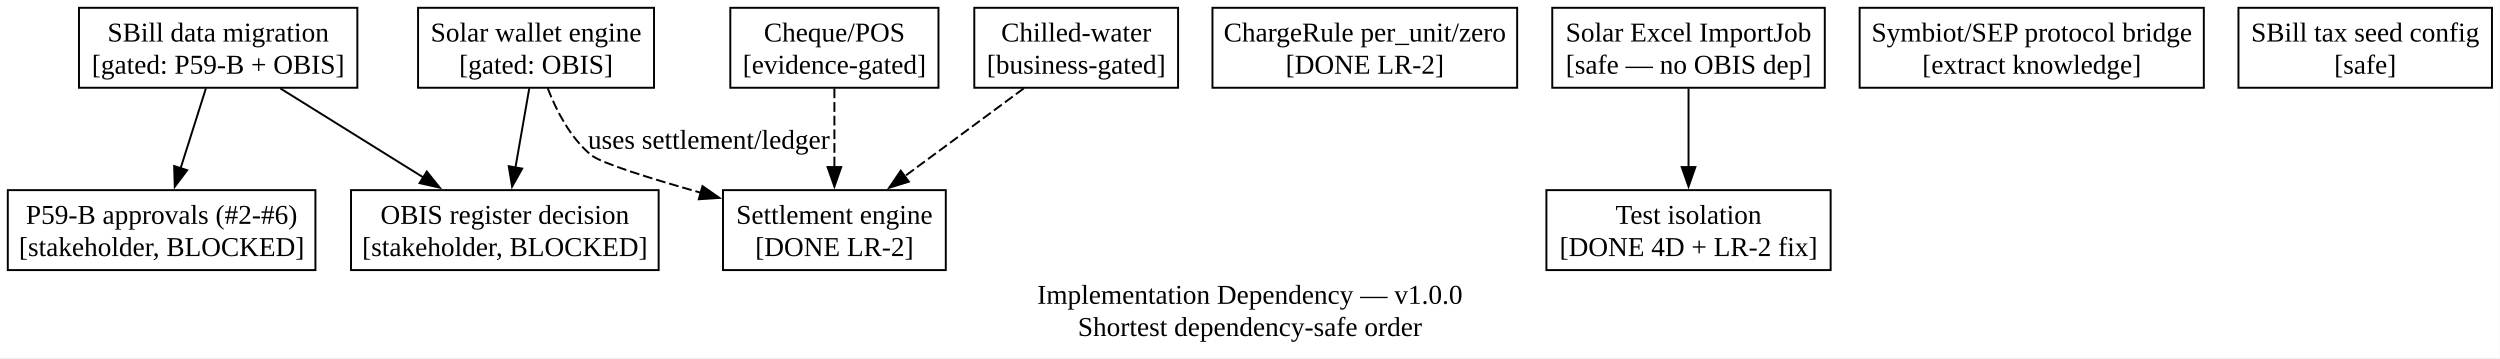
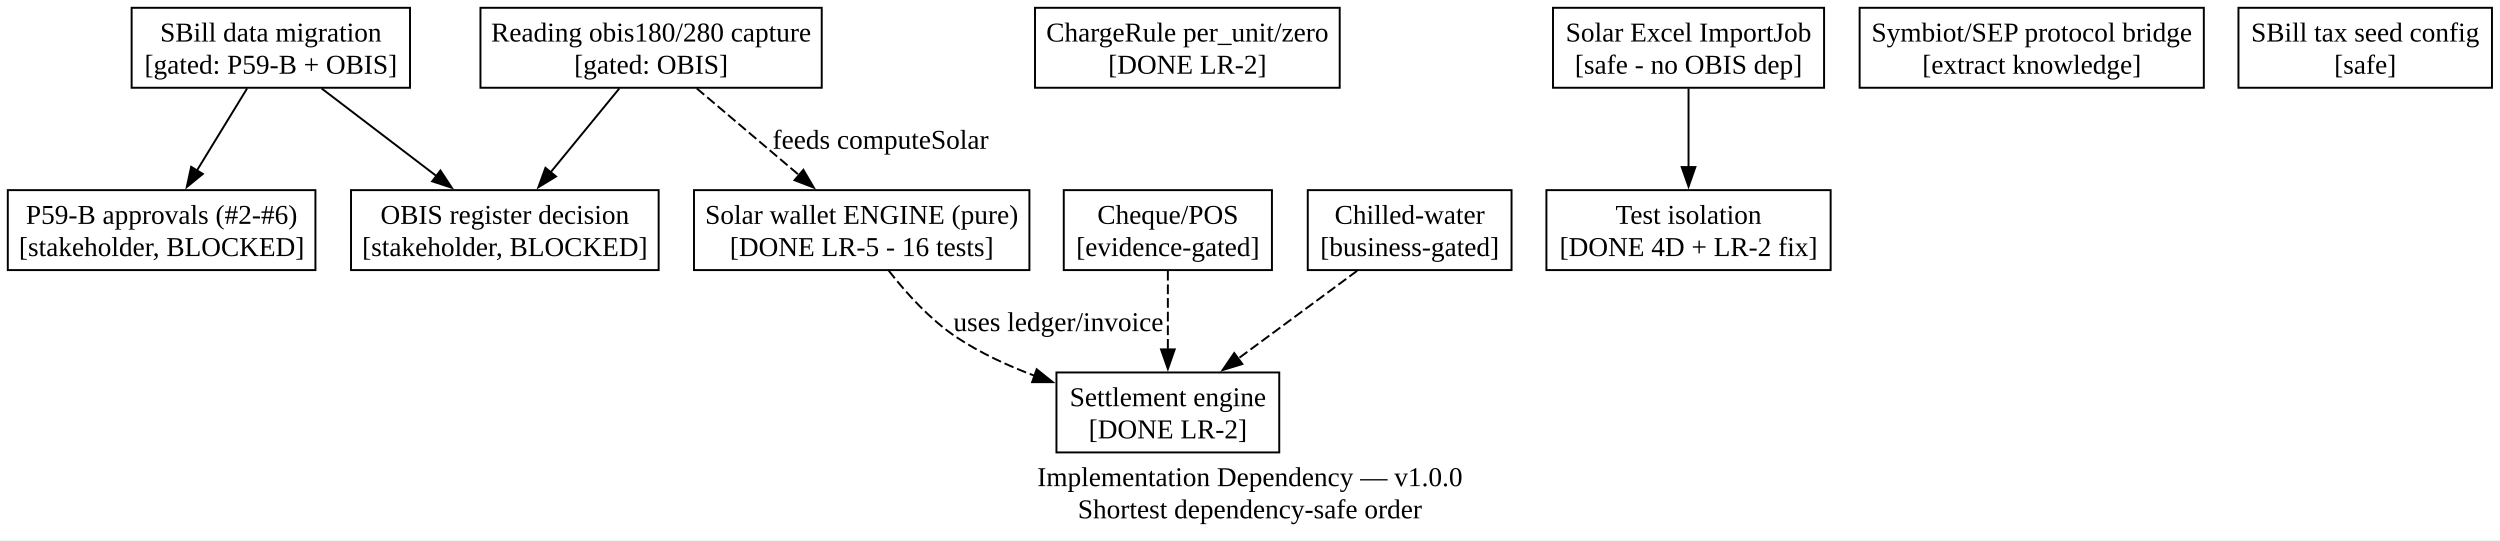
- <svg xmlns="http://www.w3.org/2000/svg" width="1282pt" height="184pt" viewBox="0.00 0.00 1282.00 184.00">
-   <g id="graph0" class="graph" transform="scale(1 1) rotate(0) translate(4 179.5)">
-     <polygon fill="white" stroke="none" points="-4,4 -4,-179.5 1277.88,-179.5 1277.88,4 -4,4" />
+ <svg xmlns="http://www.w3.org/2000/svg" width="1282pt" height="277pt" viewBox="0.00 0.00 1282.00 277.00">
+   <g id="graph0" class="graph" transform="scale(1 1) rotate(0) translate(4 273)">
+     <polygon fill="white" stroke="none" points="-4,4 -4,-273 1277.88,-273 1277.88,4 -4,4" />
    <text xml:space="preserve" text-anchor="middle" x="636.94" y="-23.7" font-family="Times New Roman,serif" font-size="14.00">Implementation Dependency — v1.0.0</text>
    <text xml:space="preserve" text-anchor="middle" x="636.94" y="-7.2" font-family="Times New Roman,serif" font-size="14.00">Shortest dependency-safe order</text>
    <g id="node1" class="node">
-       <polygon fill="none" stroke="black" points="157.75,-82 0,-82 0,-41 157.75,-41 157.75,-82" />
-       <text xml:space="preserve" text-anchor="middle" x="78.88" y="-64.7" font-family="Times New Roman,serif" font-size="14.00">P59-B approvals (#2-#6)</text>
-       <text xml:space="preserve" text-anchor="middle" x="78.88" y="-48.2" font-family="Times New Roman,serif" font-size="14.00">[stakeholder, BLOCKED]</text>
+       <polygon fill="none" stroke="black" points="157.75,-175.5 0,-175.5 0,-134.5 157.75,-134.5 157.75,-175.5" />
+       <text xml:space="preserve" text-anchor="middle" x="78.88" y="-158.2" font-family="Times New Roman,serif" font-size="14.00">P59-B approvals (#2-#6)</text>
+       <text xml:space="preserve" text-anchor="middle" x="78.88" y="-141.7" font-family="Times New Roman,serif" font-size="14.00">[stakeholder, BLOCKED]</text>
    </g>
    <g id="node2" class="node">
-       <polygon fill="none" stroke="black" points="333.75,-82 176,-82 176,-41 333.75,-41 333.75,-82" />
-       <text xml:space="preserve" text-anchor="middle" x="254.88" y="-64.7" font-family="Times New Roman,serif" font-size="14.00">OBIS register decision</text>
-       <text xml:space="preserve" text-anchor="middle" x="254.88" y="-48.2" font-family="Times New Roman,serif" font-size="14.00">[stakeholder, BLOCKED]</text>
+       <polygon fill="none" stroke="black" points="333.75,-175.5 176,-175.5 176,-134.5 333.75,-134.5 333.75,-175.5" />
+       <text xml:space="preserve" text-anchor="middle" x="254.88" y="-158.2" font-family="Times New Roman,serif" font-size="14.00">OBIS register decision</text>
+       <text xml:space="preserve" text-anchor="middle" x="254.88" y="-141.7" font-family="Times New Roman,serif" font-size="14.00">[stakeholder, BLOCKED]</text>
    </g>
    <g id="node3" class="node">
-       <polygon fill="none" stroke="black" points="481,-82 366.75,-82 366.75,-41 481,-41 481,-82" />
-       <text xml:space="preserve" text-anchor="middle" x="423.88" y="-64.7" font-family="Times New Roman,serif" font-size="14.00">Settlement engine</text>
-       <text xml:space="preserve" text-anchor="middle" x="423.88" y="-48.2" font-family="Times New Roman,serif" font-size="14.00">[DONE LR-2]</text>
+       <polygon fill="none" stroke="black" points="652,-82 537.75,-82 537.75,-41 652,-41 652,-82" />
+       <text xml:space="preserve" text-anchor="middle" x="594.88" y="-64.7" font-family="Times New Roman,serif" font-size="14.00">Settlement engine</text>
+       <text xml:space="preserve" text-anchor="middle" x="594.88" y="-48.2" font-family="Times New Roman,serif" font-size="14.00">[DONE LR-2]</text>
    </g>
    <g id="node4" class="node">
-       <polygon fill="none" stroke="black" points="774,-175.5 617.75,-175.5 617.75,-134.5 774,-134.5 774,-175.5" />
-       <text xml:space="preserve" text-anchor="middle" x="695.88" y="-158.2" font-family="Times New Roman,serif" font-size="14.00">ChargeRule per_unit/zero</text>
-       <text xml:space="preserve" text-anchor="middle" x="695.88" y="-141.7" font-family="Times New Roman,serif" font-size="14.00">[DONE LR-2]</text>
+       <polygon fill="none" stroke="black" points="683,-269 526.75,-269 526.75,-228 683,-228 683,-269" />
+       <text xml:space="preserve" text-anchor="middle" x="604.88" y="-251.7" font-family="Times New Roman,serif" font-size="14.00">ChargeRule per_unit/zero</text>
+       <text xml:space="preserve" text-anchor="middle" x="604.88" y="-235.2" font-family="Times New Roman,serif" font-size="14.00">[DONE LR-2]</text>
    </g>
    <g id="node5" class="node">
-       <polygon fill="none" stroke="black" points="934.75,-82 789,-82 789,-41 934.75,-41 934.75,-82" />
-       <text xml:space="preserve" text-anchor="middle" x="861.88" y="-64.7" font-family="Times New Roman,serif" font-size="14.00">Test isolation</text>
-       <text xml:space="preserve" text-anchor="middle" x="861.88" y="-48.2" font-family="Times New Roman,serif" font-size="14.00">[DONE 4D + LR-2 fix]</text>
+       <polygon fill="none" stroke="black" points="934.75,-175.5 789,-175.5 789,-134.5 934.75,-134.5 934.75,-175.5" />
+       <text xml:space="preserve" text-anchor="middle" x="861.88" y="-158.2" font-family="Times New Roman,serif" font-size="14.00">Test isolation</text>
+       <text xml:space="preserve" text-anchor="middle" x="861.88" y="-141.7" font-family="Times New Roman,serif" font-size="14.00">[DONE 4D + LR-2 fix]</text>
    </g>
    <g id="node6" class="node">
-       <polygon fill="none" stroke="black" points="331.38,-175.5 210.38,-175.5 210.38,-134.5 331.38,-134.5 331.38,-175.5" />
-       <text xml:space="preserve" text-anchor="middle" x="270.88" y="-158.2" font-family="Times New Roman,serif" font-size="14.00">Solar wallet engine</text>
-       <text xml:space="preserve" text-anchor="middle" x="270.88" y="-141.7" font-family="Times New Roman,serif" font-size="14.00">[gated: OBIS]</text>
+       <polygon fill="none" stroke="black" points="523.88,-175.5 351.88,-175.5 351.88,-134.5 523.88,-134.5 523.88,-175.5" />
+       <text xml:space="preserve" text-anchor="middle" x="437.88" y="-158.2" font-family="Times New Roman,serif" font-size="14.00">Solar wallet ENGINE (pure)</text>
+       <text xml:space="preserve" text-anchor="middle" x="437.88" y="-141.7" font-family="Times New Roman,serif" font-size="14.00">[DONE LR-5 - 16 tests]</text>
+     </g>
+     <g id="edge4" class="edge">
+       <path fill="none" stroke="black" stroke-dasharray="5,2" d="M451.73,-134.22C460.58,-122.85 472.94,-109.07 486.62,-100 498.78,-91.95 512.85,-85.43 526.75,-80.23" />
+       <polygon fill="black" stroke="black" points="527.61,-83.64 535.87,-77.02 525.28,-77.04 527.61,-83.64" />
+       <text xml:space="preserve" text-anchor="middle" x="538.75" y="-103.2" font-family="Times New Roman,serif" font-size="14.00">uses ledger/invoice</text>
+     </g>
+     <g id="node7" class="node">
+       <polygon fill="none" stroke="black" points="417.38,-269 242.38,-269 242.38,-228 417.38,-228 417.38,-269" />
+       <text xml:space="preserve" text-anchor="middle" x="329.88" y="-251.7" font-family="Times New Roman,serif" font-size="14.00">Reading obis180/280 capture</text>
+       <text xml:space="preserve" text-anchor="middle" x="329.88" y="-235.2" font-family="Times New Roman,serif" font-size="14.00">[gated: OBIS]</text>
    </g>
    <g id="edge2" class="edge">
-       <path fill="none" stroke="black" d="M267.4,-134.15C265.33,-122.28 262.65,-106.94 260.3,-93.5" />
-       <polygon fill="black" stroke="black" points="263.77,-93.05 258.6,-83.81 256.88,-94.26 263.77,-93.05" />
+       <path fill="none" stroke="black" d="M313.6,-227.65C303.28,-215.06 289.76,-198.57 278.3,-184.58" />
+       <polygon fill="black" stroke="black" points="281.12,-182.5 272.08,-176.99 275.71,-186.94 281.12,-182.5" />
    </g>
    <g id="edge3" class="edge">
-       <path fill="none" stroke="black" stroke-dasharray="5,2" d="M276.86,-134.26C281.29,-122.76 288.44,-108.83 299.12,-100 304.07,-95.92 329.1,-88.1 355.46,-80.65" />
-       <polygon fill="black" stroke="black" points="356.23,-84.07 364.92,-78.01 354.35,-77.32 356.23,-84.07" />
-       <text xml:space="preserve" text-anchor="middle" x="359.5" y="-103.2" font-family="Times New Roman,serif" font-size="14.00">uses settlement/ledger</text>
+       <path fill="none" stroke="black" stroke-dasharray="5,2" d="M353.31,-227.65C368.74,-214.58 389.12,-197.3 406.02,-182.99" />
+       <polygon fill="black" stroke="black" points="407.96,-185.93 413.33,-176.79 403.44,-180.59 407.96,-185.93" />
+       <text xml:space="preserve" text-anchor="middle" x="447.55" y="-196.7" font-family="Times New Roman,serif" font-size="14.00">feeds computeSolar</text>
    </g>
-     <g id="node7" class="node">
-       <polygon fill="none" stroke="black" points="931.75,-175.5 792,-175.5 792,-134.5 931.75,-134.5 931.75,-175.5" />
-       <text xml:space="preserve" text-anchor="middle" x="861.88" y="-158.2" font-family="Times New Roman,serif" font-size="14.00">Solar Excel ImportJob</text>
-       <text xml:space="preserve" text-anchor="middle" x="861.88" y="-141.7" font-family="Times New Roman,serif" font-size="14.00">[safe — no OBIS dep]</text>
+     <g id="node8" class="node">
+       <polygon fill="none" stroke="black" points="931.38,-269 792.38,-269 792.38,-228 931.38,-228 931.38,-269" />
+       <text xml:space="preserve" text-anchor="middle" x="861.88" y="-251.7" font-family="Times New Roman,serif" font-size="14.00">Solar Excel ImportJob</text>
+       <text xml:space="preserve" text-anchor="middle" x="861.88" y="-235.2" font-family="Times New Roman,serif" font-size="14.00">[safe - no OBIS dep]</text>
    </g>
    <g id="edge1" class="edge">
-       <path fill="none" stroke="black" d="M861.88,-134.15C861.88,-122.28 861.88,-106.94 861.88,-93.5" />
-       <polygon fill="black" stroke="black" points="865.38,-93.83 861.88,-83.83 858.38,-93.83 865.38,-93.83" />
-     </g>
-     <g id="node8" class="node">
-       <polygon fill="none" stroke="black" points="1126.12,-175.5 949.62,-175.5 949.62,-134.5 1126.12,-134.5 1126.12,-175.5" />
-       <text xml:space="preserve" text-anchor="middle" x="1037.88" y="-158.2" font-family="Times New Roman,serif" font-size="14.00">Symbiot/SEP protocol bridge</text>
-       <text xml:space="preserve" text-anchor="middle" x="1037.88" y="-141.7" font-family="Times New Roman,serif" font-size="14.00">[extract knowledge]</text>
+       <path fill="none" stroke="black" d="M861.88,-227.65C861.88,-215.78 861.88,-200.44 861.88,-187" />
+       <polygon fill="black" stroke="black" points="865.38,-187.33 861.88,-177.33 858.38,-187.33 865.38,-187.33" />
    </g>
    <g id="node9" class="node">
-       <polygon fill="none" stroke="black" points="1273.88,-175.5 1143.88,-175.5 1143.88,-134.5 1273.88,-134.5 1273.88,-175.5" />
-       <text xml:space="preserve" text-anchor="middle" x="1208.88" y="-158.2" font-family="Times New Roman,serif" font-size="14.00">SBill tax seed config</text>
-       <text xml:space="preserve" text-anchor="middle" x="1208.88" y="-141.7" font-family="Times New Roman,serif" font-size="14.00">[safe]</text>
+       <polygon fill="none" stroke="black" points="1126.12,-269 949.62,-269 949.62,-228 1126.12,-228 1126.12,-269" />
+       <text xml:space="preserve" text-anchor="middle" x="1037.88" y="-251.7" font-family="Times New Roman,serif" font-size="14.00">Symbiot/SEP protocol bridge</text>
+       <text xml:space="preserve" text-anchor="middle" x="1037.88" y="-235.2" font-family="Times New Roman,serif" font-size="14.00">[extract knowledge]</text>
    </g>
    <g id="node10" class="node">
-       <polygon fill="none" stroke="black" points="477.25,-175.5 370.5,-175.5 370.5,-134.5 477.25,-134.5 477.25,-175.5" />
-       <text xml:space="preserve" text-anchor="middle" x="423.88" y="-158.2" font-family="Times New Roman,serif" font-size="14.00">Cheque/POS</text>
-       <text xml:space="preserve" text-anchor="middle" x="423.88" y="-141.7" font-family="Times New Roman,serif" font-size="14.00">[evidence-gated]</text>
+       <polygon fill="none" stroke="black" points="1273.88,-269 1143.88,-269 1143.88,-228 1273.88,-228 1273.88,-269" />
+       <text xml:space="preserve" text-anchor="middle" x="1208.88" y="-251.7" font-family="Times New Roman,serif" font-size="14.00">SBill tax seed config</text>
+       <text xml:space="preserve" text-anchor="middle" x="1208.88" y="-235.2" font-family="Times New Roman,serif" font-size="14.00">[safe]</text>
+     </g>
+     <g id="node11" class="node">
+       <polygon fill="none" stroke="black" points="648.25,-175.5 541.5,-175.5 541.5,-134.5 648.25,-134.5 648.25,-175.5" />
+       <text xml:space="preserve" text-anchor="middle" x="594.88" y="-158.2" font-family="Times New Roman,serif" font-size="14.00">Cheque/POS</text>
+       <text xml:space="preserve" text-anchor="middle" x="594.88" y="-141.7" font-family="Times New Roman,serif" font-size="14.00">[evidence-gated]</text>
+     </g>
+     <g id="edge7" class="edge">
+       <path fill="none" stroke="black" stroke-dasharray="5,2" d="M594.88,-134.15C594.88,-122.28 594.88,-106.94 594.88,-93.5" />
+       <polygon fill="black" stroke="black" points="598.38,-93.83 594.88,-83.83 591.38,-93.83 598.38,-93.83" />
+     </g>
+     <g id="node12" class="node">
+       <polygon fill="none" stroke="black" points="771.12,-175.5 666.62,-175.5 666.62,-134.5 771.12,-134.5 771.12,-175.5" />
+       <text xml:space="preserve" text-anchor="middle" x="718.88" y="-158.2" font-family="Times New Roman,serif" font-size="14.00">Chilled-water</text>
+       <text xml:space="preserve" text-anchor="middle" x="718.88" y="-141.7" font-family="Times New Roman,serif" font-size="14.00">[business-gated]</text>
+     </g>
+     <g id="edge8" class="edge">
+       <path fill="none" stroke="black" stroke-dasharray="5,2" d="M691.97,-134.15C674.09,-120.96 650.42,-103.49 630.92,-89.1" />
+       <polygon fill="black" stroke="black" points="633.07,-86.34 622.95,-83.21 628.91,-91.97 633.07,-86.34" />
+     </g>
+     <g id="node13" class="node">
+       <polygon fill="none" stroke="black" points="206.25,-269 63.5,-269 63.5,-228 206.25,-228 206.25,-269" />
+       <text xml:space="preserve" text-anchor="middle" x="134.88" y="-251.7" font-family="Times New Roman,serif" font-size="14.00">SBill data migration</text>
+       <text xml:space="preserve" text-anchor="middle" x="134.88" y="-235.2" font-family="Times New Roman,serif" font-size="14.00">[gated: P59-B + OBIS]</text>
+     </g>
+     <g id="edge5" class="edge">
+       <path fill="none" stroke="black" d="M122.72,-227.65C115.17,-215.3 105.31,-199.19 96.86,-185.38" />
+       <polygon fill="black" stroke="black" points="100,-183.81 91.79,-177.11 94.03,-187.46 100,-183.81" />
    </g>
    <g id="edge6" class="edge">
-       <path fill="none" stroke="black" stroke-dasharray="5,2" d="M423.88,-134.15C423.88,-122.28 423.88,-106.94 423.88,-93.5" />
-       <polygon fill="black" stroke="black" points="427.38,-93.83 423.88,-83.83 420.38,-93.83 427.38,-93.83" />
-     </g>
-     <g id="node11" class="node">
-       <polygon fill="none" stroke="black" points="600.12,-175.5 495.62,-175.5 495.62,-134.5 600.12,-134.5 600.12,-175.5" />
-       <text xml:space="preserve" text-anchor="middle" x="547.88" y="-158.2" font-family="Times New Roman,serif" font-size="14.00">Chilled-water</text>
-       <text xml:space="preserve" text-anchor="middle" x="547.88" y="-141.7" font-family="Times New Roman,serif" font-size="14.00">[business-gated]</text>
-     </g>
-     <g id="edge7" class="edge">
-       <path fill="none" stroke="black" stroke-dasharray="5,2" d="M520.97,-134.15C503.09,-120.96 479.42,-103.49 459.92,-89.1" />
-       <polygon fill="black" stroke="black" points="462.07,-86.34 451.95,-83.21 457.91,-91.97 462.07,-86.34" />
-     </g>
-     <g id="node12" class="node">
-       <polygon fill="none" stroke="black" points="179.25,-175.5 36.5,-175.5 36.5,-134.5 179.25,-134.5 179.25,-175.5" />
-       <text xml:space="preserve" text-anchor="middle" x="107.88" y="-158.2" font-family="Times New Roman,serif" font-size="14.00">SBill data migration</text>
-       <text xml:space="preserve" text-anchor="middle" x="107.88" y="-141.7" font-family="Times New Roman,serif" font-size="14.00">[gated: P59-B + OBIS]</text>
-     </g>
-     <g id="edge4" class="edge">
-       <path fill="none" stroke="black" d="M101.58,-134.15C97.78,-122.16 92.86,-106.63 88.57,-93.09" />
-       <polygon fill="black" stroke="black" points="91.97,-92.23 85.61,-83.76 85.3,-94.35 91.97,-92.23" />
-     </g>
-     <g id="edge5" class="edge">
-       <path fill="none" stroke="black" d="M139.77,-134.15C161.27,-120.76 189.86,-102.97 213.16,-88.47" />
-       <polygon fill="black" stroke="black" points="214.86,-91.53 221.5,-83.27 211.16,-85.59 214.86,-91.53" />
+       <path fill="none" stroke="black" d="M160.91,-227.65C178.13,-214.52 200.92,-197.14 219.73,-182.79" />
+       <polygon fill="black" stroke="black" points="221.85,-185.58 227.68,-176.73 217.61,-180.01 221.85,-185.58" />
    </g>
  </g>
</svg>
